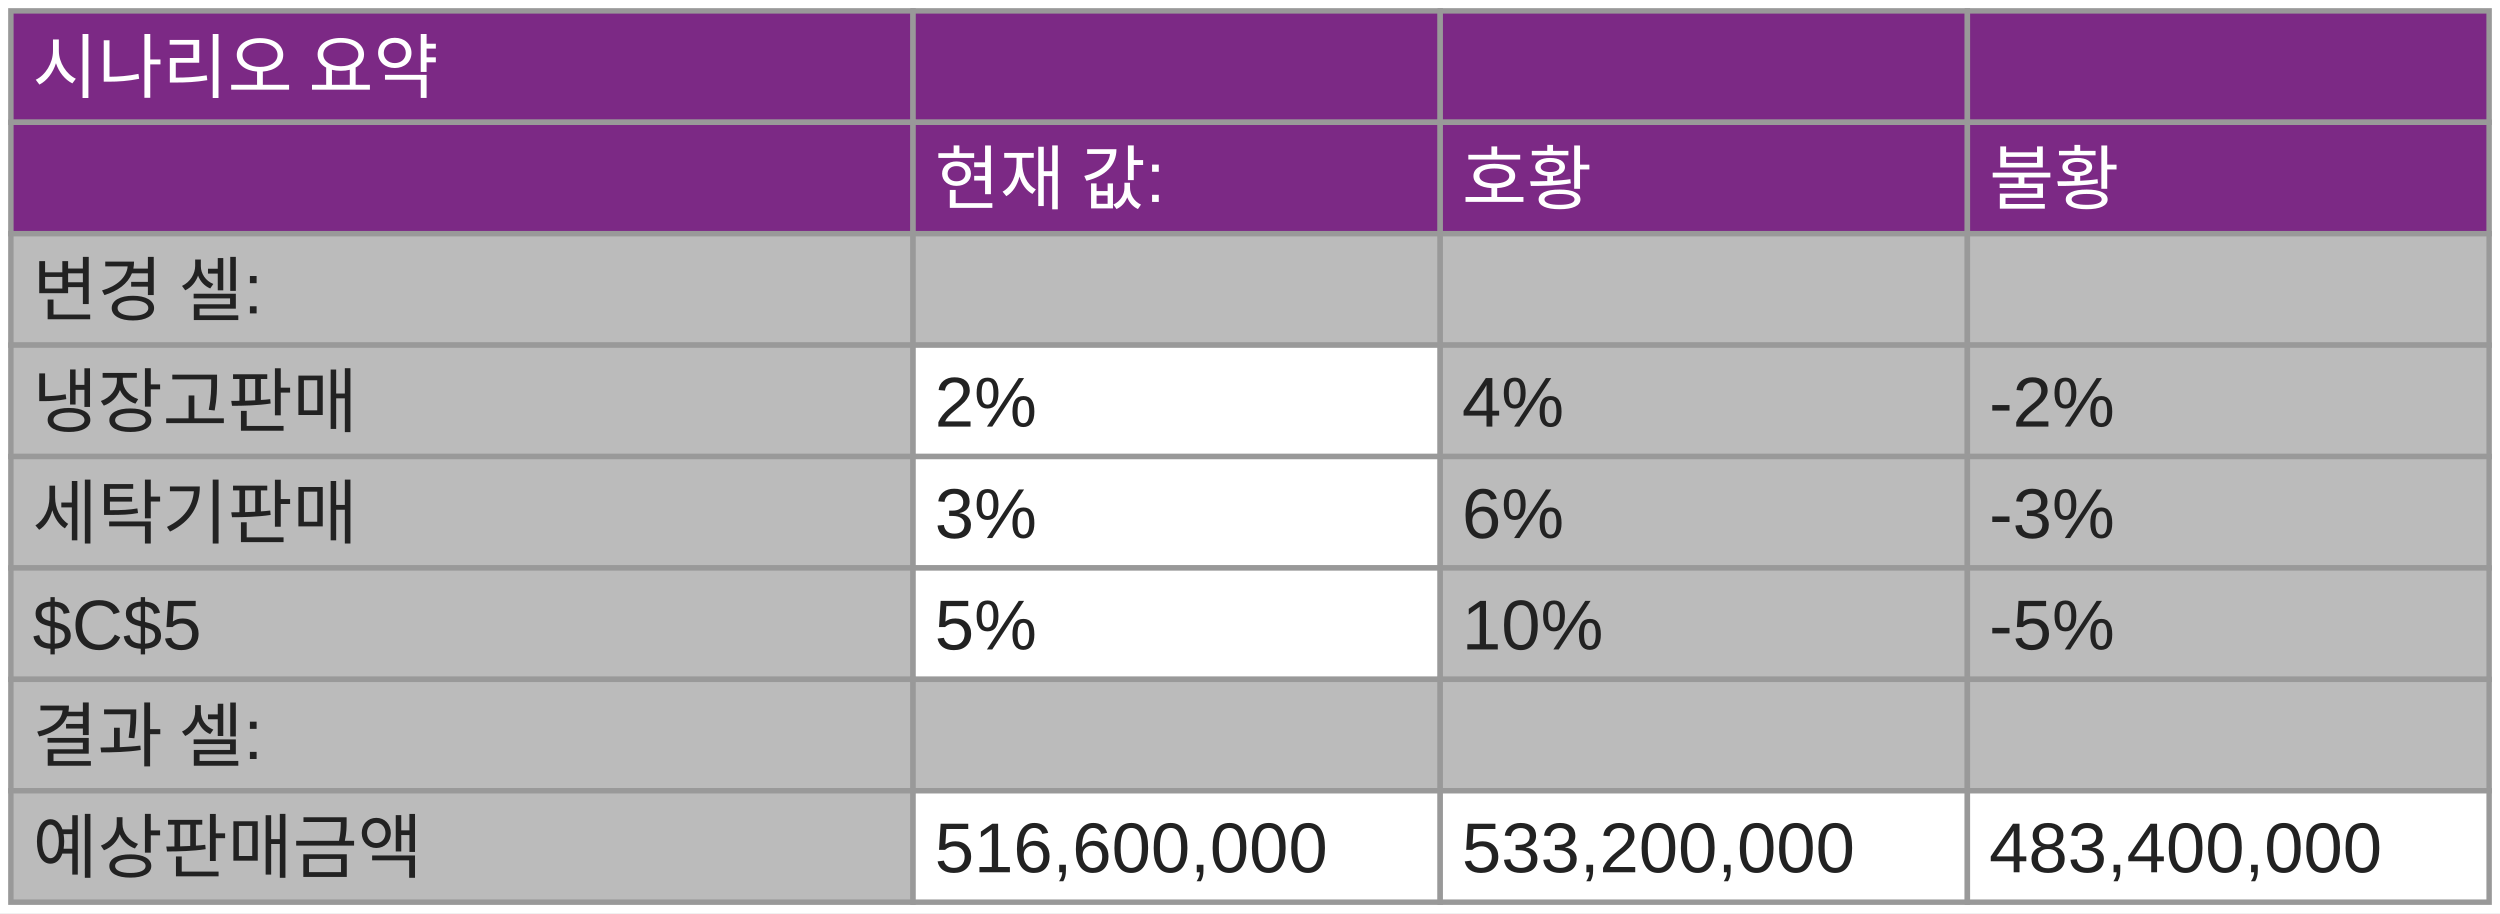
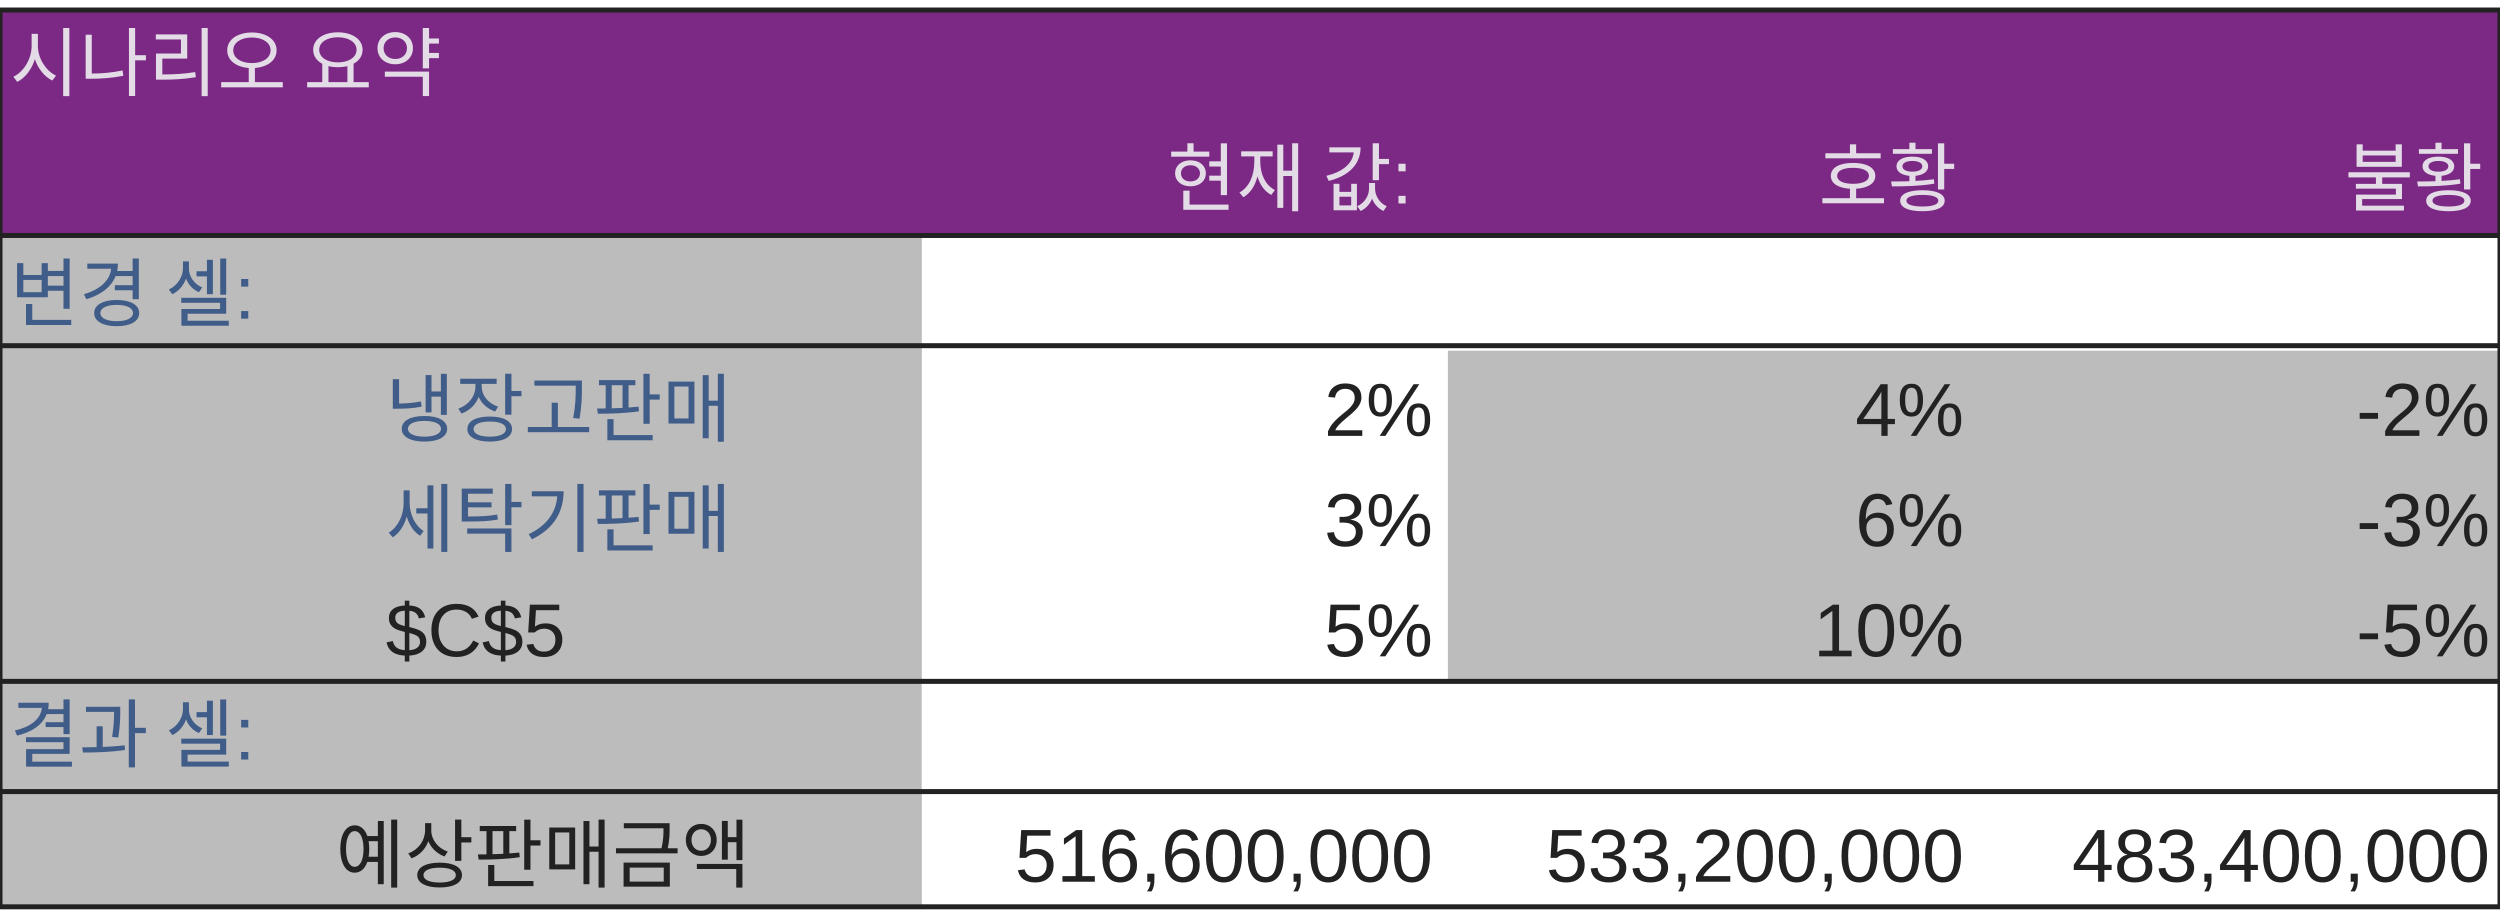
- <svg xmlns="http://www.w3.org/2000/svg" width="460" height="168" viewBox="0 0 460 168" role="img">
-   <rect width="100%" height="100%" fill="white" />
-   <g font-family="Arial, Malgun Gothic, sans-serif" font-size="14" fill="#222">
-     <rect x="2" y="2.0" width="166" height="20.5" fill="#7c2985" stroke="#999" />
-     <text x="6" y="17.0" fill="white" font-size="13">시나리오 요약</text>
-     <rect x="168" y="2.0" width="97" height="20.5" fill="#7c2985" stroke="#999" />
-     <text x="172" y="17.0" fill="white" font-size="13" />
-     <rect x="265" y="2.0" width="97" height="20.5" fill="#7c2985" stroke="#999" />
-     <text x="269" y="17.0" fill="white" font-size="13" />
-     <rect x="362" y="2.0" width="96" height="20.5" fill="#7c2985" stroke="#999" />
-     <text x="366" y="17.0" fill="white" font-size="13" />
-     <rect x="2" y="22.5" width="166" height="20.5" fill="#7c2985" stroke="#999" />
-     <text x="6" y="37.5" fill="white" font-size="13" />
-     <rect x="168" y="22.5" width="97" height="20.5" fill="#7c2985" stroke="#999" />
-     <text x="172" y="37.5" fill="white" font-size="13">현재 값:</text>
-     <rect x="265" y="22.5" width="97" height="20.5" fill="#7c2985" stroke="#999" />
-     <text x="269" y="37.5" fill="white" font-size="13">호황</text>
-     <rect x="362" y="22.5" width="96" height="20.5" fill="#7c2985" stroke="#999" />
-     <text x="366" y="37.5" fill="white" font-size="13">불황</text>
-     <rect x="2" y="43.0" width="166" height="20.5" fill="#bbb" stroke="#999" />
-     <text x="6" y="58.0" fill="#222" font-size="13">변경 셀:</text>
-     <rect x="168" y="43.0" width="97" height="20.5" fill="#bbb" stroke="#999" />
-     <text x="172" y="58.0" fill="#222" font-size="13" />
-     <rect x="265" y="43.0" width="97" height="20.5" fill="#bbb" stroke="#999" />
-     <text x="269" y="58.0" fill="#222" font-size="13" />
-     <rect x="362" y="43.0" width="96" height="20.5" fill="#bbb" stroke="#999" />
-     <text x="366" y="58.0" fill="#222" font-size="13" />
-     <rect x="2" y="63.5" width="166" height="20.5" fill="#bbb" stroke="#999" />
-     <text x="6" y="78.5" fill="#222" font-size="13">냉장고판매</text>
-     <rect x="168" y="63.5" width="97" height="20.5" fill="white" stroke="#999" />
-     <text x="172" y="78.5" fill="#222" font-size="13">2%</text>
-     <rect x="265" y="63.5" width="97" height="20.5" fill="#bbb" stroke="#999" />
-     <text x="269" y="78.5" fill="#222" font-size="13">4%</text>
-     <rect x="362" y="63.5" width="96" height="20.5" fill="#bbb" stroke="#999" />
-     <text x="366" y="78.5" fill="#222" font-size="13">-2%</text>
-     <rect x="2" y="84.0" width="166" height="20.5" fill="#bbb" stroke="#999" />
-     <text x="6" y="99.0" fill="#222" font-size="13">세탁기판매</text>
-     <rect x="168" y="84.0" width="97" height="20.5" fill="white" stroke="#999" />
-     <text x="172" y="99.0" fill="#222" font-size="13">3%</text>
-     <rect x="265" y="84.0" width="97" height="20.5" fill="#bbb" stroke="#999" />
-     <text x="269" y="99.0" fill="#222" font-size="13">6%</text>
-     <rect x="362" y="84.0" width="96" height="20.5" fill="#bbb" stroke="#999" />
-     <text x="366" y="99.0" fill="#222" font-size="13">-3%</text>
-     <rect x="2" y="104.5" width="166" height="20.5" fill="#bbb" stroke="#999" />
-     <text x="6" y="119.5" fill="#222" font-size="13">$C$5</text>
-     <rect x="168" y="104.5" width="97" height="20.5" fill="white" stroke="#999" />
-     <text x="172" y="119.5" fill="#222" font-size="13">5%</text>
-     <rect x="265" y="104.5" width="97" height="20.5" fill="#bbb" stroke="#999" />
-     <text x="269" y="119.5" fill="#222" font-size="13">10%</text>
-     <rect x="362" y="104.5" width="96" height="20.5" fill="#bbb" stroke="#999" />
-     <text x="366" y="119.5" fill="#222" font-size="13">-5%</text>
-     <rect x="2" y="125.0" width="166" height="20.5" fill="#bbb" stroke="#999" />
-     <text x="6" y="140.0" fill="#222" font-size="13">결과 셀:</text>
-     <rect x="168" y="125.0" width="97" height="20.5" fill="#bbb" stroke="#999" />
-     <text x="172" y="140.0" fill="#222" font-size="13" />
-     <rect x="265" y="125.0" width="97" height="20.5" fill="#bbb" stroke="#999" />
-     <text x="269" y="140.0" fill="#222" font-size="13" />
-     <rect x="362" y="125.0" width="96" height="20.5" fill="#bbb" stroke="#999" />
-     <text x="366" y="140.0" fill="#222" font-size="13" />
-     <rect x="2" y="145.5" width="166" height="20.5" fill="#bbb" stroke="#999" />
-     <text x="6" y="160.5" fill="#222" font-size="13">예상판매금액</text>
-     <rect x="168" y="145.5" width="97" height="20.5" fill="white" stroke="#999" />
-     <text x="172" y="160.5" fill="#222" font-size="13">516,600,000</text>
-     <rect x="265" y="145.5" width="97" height="20.5" fill="white" stroke="#999" />
-     <text x="269" y="160.5" fill="#222" font-size="13">533,200,000</text>
-     <rect x="362" y="145.5" width="96" height="20.5" fill="white" stroke="#999" />
-     <text x="366" y="160.5" fill="#222" font-size="13">483,400,000</text>
+ <svg xmlns="http://www.w3.org/2000/svg" width="499" height="183" viewBox="0 0 499 183" role="img">
+   <rect width="499" height="183" fill="white" />
+   <g font-family="Arial, Malgun Gothic, sans-serif" font-size="15" fill="#222">
+     <rect x="0" y="2" width="499" height="45" fill="#7c2985" stroke="none" />
+     <text x="2" y="18" fill="#e3dce6" text-anchor="start">시나리오 요약</text>
+     <text x="233" y="41" fill="#e3dce6" text-anchor="start">현재 값:</text>
+     <text x="363" y="41" fill="#e3dce6" text-anchor="start">호황</text>
+     <text x="468" y="41" fill="#e3dce6" text-anchor="start">불황</text>
+     <rect x="0" y="47" width="184" height="134" fill="#bcbcbc" stroke="none" />
+     <rect x="289" y="70" width="210" height="66" fill="#bcbcbc" stroke="none" />
+     <text x="2" y="64" fill="#405c88" text-anchor="start">변경 셀:</text>
+     <text x="77" y="87" fill="#405c88" text-anchor="start">냉장고판매</text>
+     <text x="286" y="87" fill="#222" text-anchor="end">2%</text>
+     <text x="392" y="87" fill="#222" text-anchor="end">4%</text>
+     <text x="497" y="87" fill="#222" text-anchor="end">-2%</text>
+     <text x="77" y="109" fill="#405c88" text-anchor="start">세탁기판매</text>
+     <text x="286" y="109" fill="#222" text-anchor="end">3%</text>
+     <text x="392" y="109" fill="#222" text-anchor="end">6%</text>
+     <text x="497" y="109" fill="#222" text-anchor="end">-3%</text>
+     <text x="77" y="131" fill="#222" text-anchor="start">$C$5</text>
+     <text x="286" y="131" fill="#222" text-anchor="end">5%</text>
+     <text x="392" y="131" fill="#222" text-anchor="end">10%</text>
+     <text x="497" y="131" fill="#222" text-anchor="end">-5%</text>
+     <rect x="184" y="136" width="315" height="22" fill="white" stroke="none" />
+     <text x="2" y="152" fill="#405c88" text-anchor="start">결과 셀:</text>
+     <text x="67" y="176" fill="#222" text-anchor="start">예상판매금액</text>
+     <text x="286" y="176" fill="#222" text-anchor="end">516,600,000</text>
+     <text x="392" y="176" fill="#222" text-anchor="end">533,200,000</text>
+     <text x="497" y="176" fill="#222" text-anchor="end">483,400,000</text>
+     <path d="M0 2H499V181H0ZM0 47H499M0 69H499M0 136H499M0 158H499" fill="none" stroke="#222" />
  </g>
</svg>
